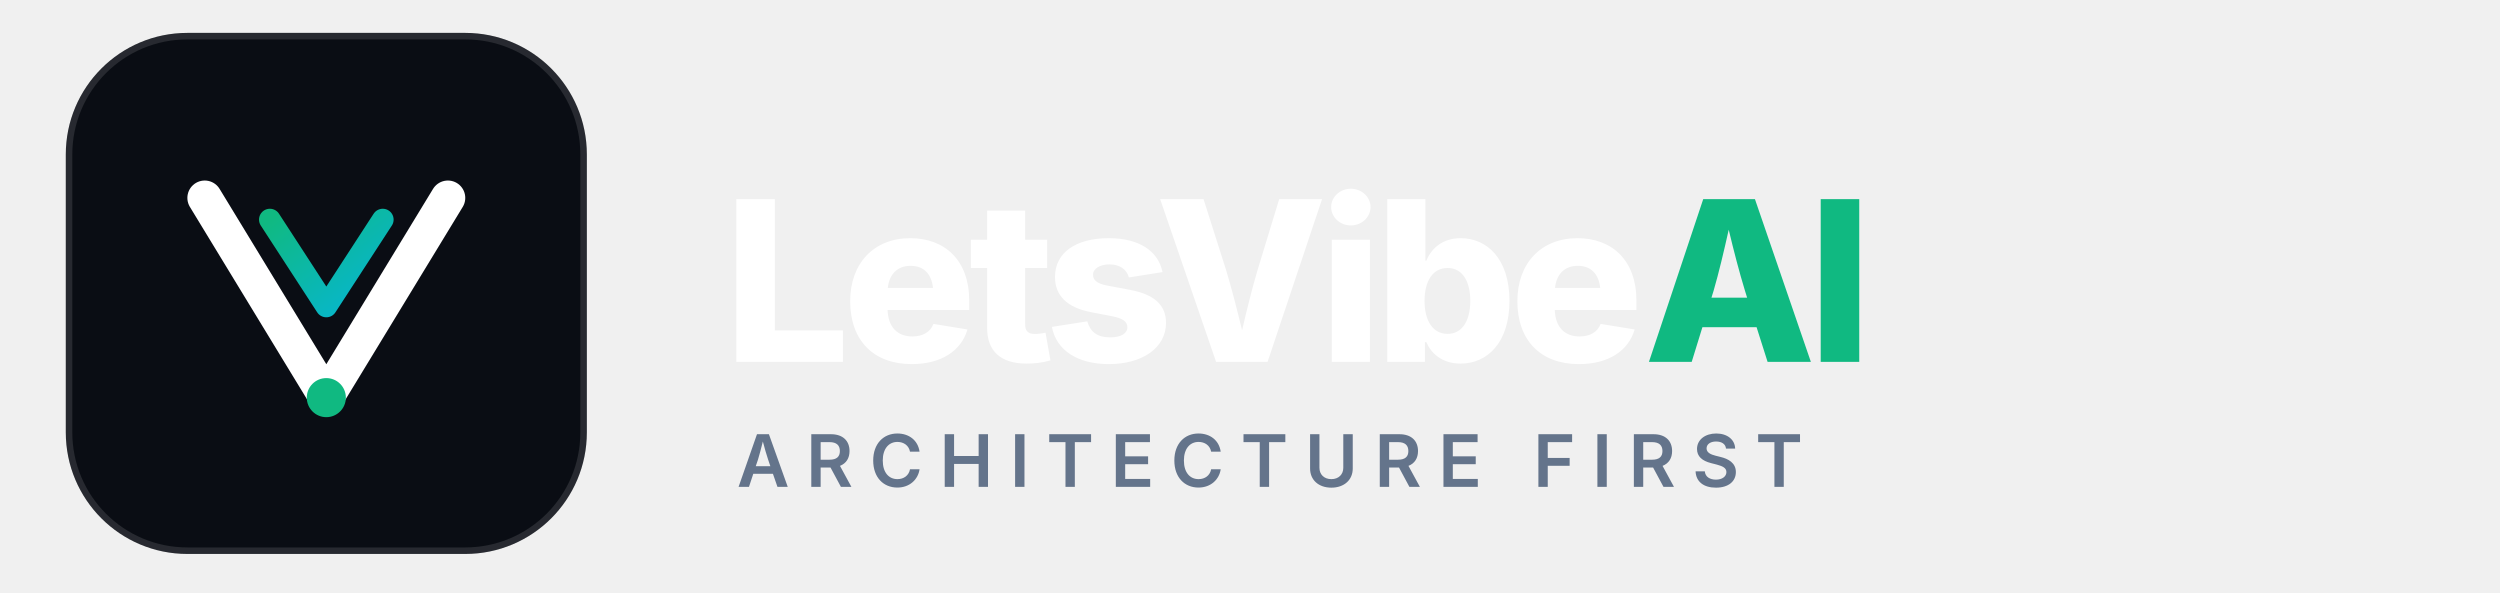
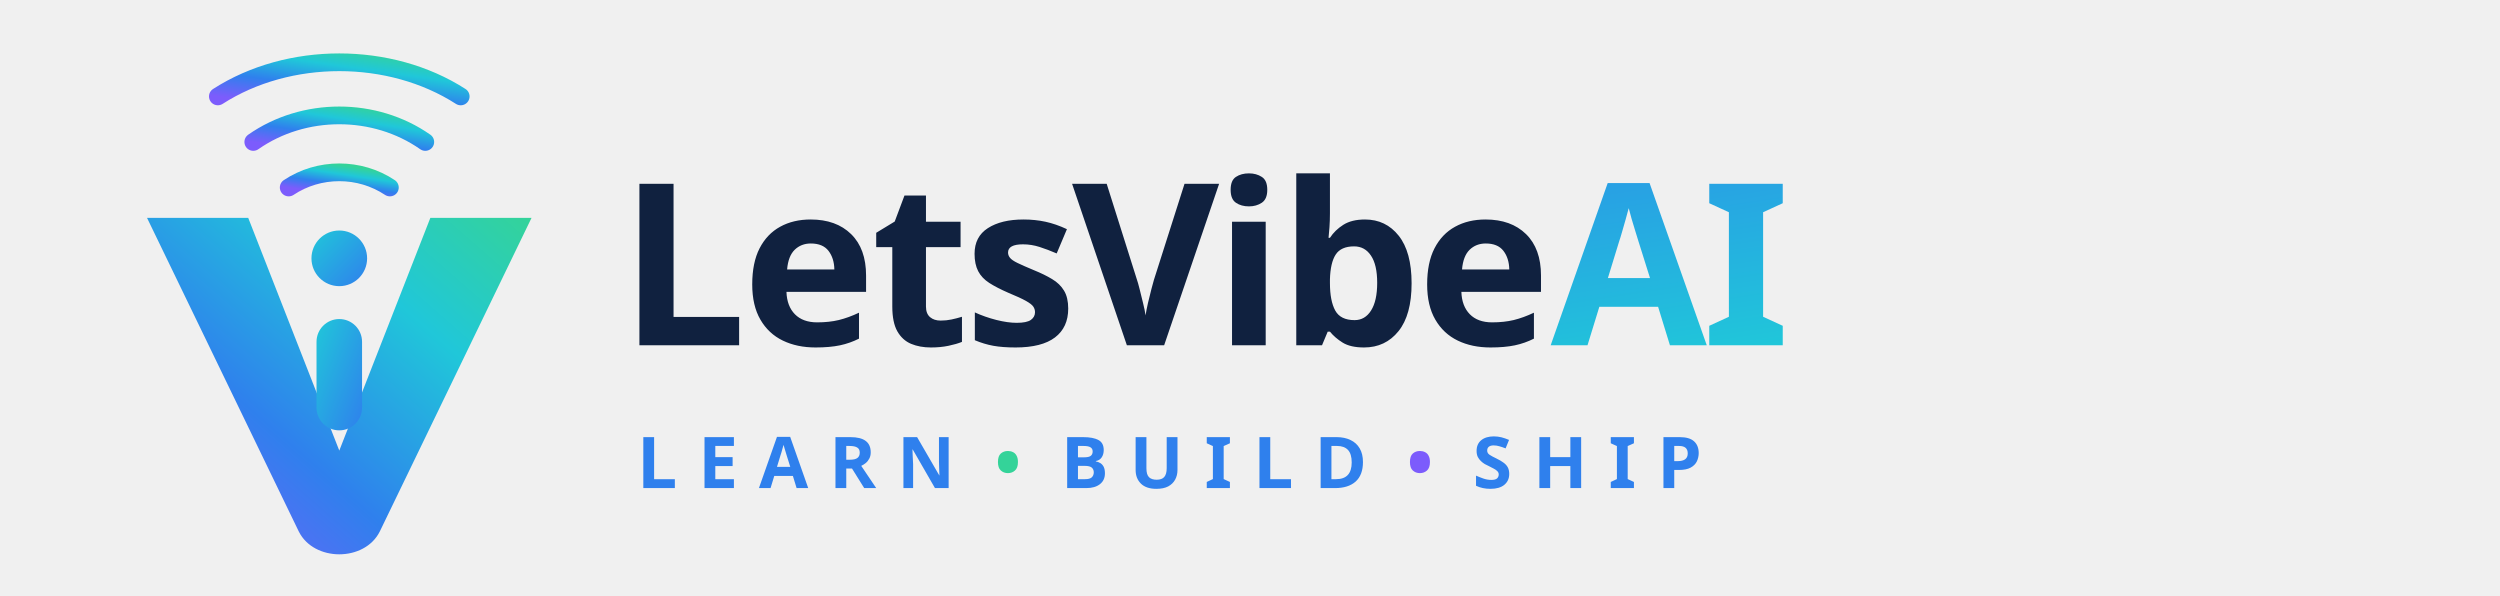
- <svg xmlns="http://www.w3.org/2000/svg" viewBox="0 0 380 90" fill="none">
+ <svg xmlns="http://www.w3.org/2000/svg" viewBox="0 0 420 100" width="100%" height="100%" fill="none">
  <defs>
-     <linearGradient id="lockup-grad" x1="0%" y1="0%" x2="100%" y2="100%">
-       <stop offset="0%" stop-color="#10B981" />
-       <stop offset="100%" stop-color="#06B6D4" />
+     <linearGradient id="lockupVGrad" x1="0%" y1="100%" x2="100%" y2="0%">
+       <stop offset="0%" stop-color="#7C5CFC" />
+       <stop offset="35%" stop-color="#2F80ED" />
+       <stop offset="70%" stop-color="#20C7D9" />
+       <stop offset="100%" stop-color="#34D399" />
+     </linearGradient>
+     <linearGradient id="lockupSignalGrad" x1="0%" y1="0%" x2="100%" y2="100%">
+       <stop offset="0%" stop-color="#20C7D9" />
+       <stop offset="100%" stop-color="#2F80ED" />
+     </linearGradient>
+     <linearGradient id="lockupAiGrad" x1="0%" y1="0%" x2="100%" y2="100%">
+       <stop offset="0%" stop-color="#2F80ED" />
+       <stop offset="100%" stop-color="#20C7D9" />
    </linearGradient>
  </defs>
-   <g transform="translate(10, 5) scale(0.66)">
-     <rect width="120" height="120" rx="28" fill="#0A0D14" />
-     <rect x="0.75" y="0.75" width="118.5" height="118.5" rx="27.25" stroke="#FFFFFF" stroke-opacity="0.12" stroke-width="1.5" />
-     <path d="M32 38L60 84L88 38" stroke="#FFFFFF" stroke-width="8" stroke-linecap="round" stroke-linejoin="round" />
-     <path d="M47 43L60 63L73 43" stroke="url(#lockup-grad)" stroke-width="5" stroke-linecap="round" stroke-linejoin="round" />
-     <circle cx="60" cy="84" r="4.5" fill="#10B981" />
+   <g transform="translate(6, 6) scale(0.85)">
+     <path d="M 22 36 L 42 36 L 60 82 L 78 36 L 98 36 L 68 98 C 65 104 55 104 52 98 Z" fill="url(#lockupVGrad)" />
+     <rect x="55.5" y="56" width="9" height="22" rx="4.5" fill="url(#lockupSignalGrad)" />
+     <circle cx="60" cy="44" r="5.5" fill="url(#lockupSignalGrad)" />
+     <path d="M 50 30 C 56 26 64 26 70 30" stroke="url(#lockupVGrad)" stroke-width="3.5" stroke-linecap="round" />
+     <path d="M 43 21 C 53 14 67 14 77 21" stroke="url(#lockupVGrad)" stroke-width="3.5" stroke-linecap="round" />
+     <path d="M 36 12 C 50 3 70 3 84 12" stroke="url(#lockupVGrad)" stroke-width="3.5" stroke-linecap="round" />
  </g>
-   <text x="110" y="55" font-family="-apple-system, BlinkMacSystemFont, 'SF Pro Display', 'Plus Jakarta Sans', sans-serif" font-size="34" font-weight="800" letter-spacing="-1.2" fill="#FFFFFF">
-     LetsVibe<tspan fill="#10B981">AI</tspan>
-   </text>
-   <text x="112" y="74" font-family="-apple-system, BlinkMacSystemFont, 'SF Pro Text', 'JetBrains Mono', monospace" font-size="11" font-weight="600" letter-spacing="2.5" fill="#64748B">
-     ARCHITECTURE FIRST
-   </text>
+   <g transform="translate(104, 0)">
+     <text x="0" y="58" font-family="'Sora', sans-serif, -apple-system" font-size="38" font-weight="700" fill="#10213F" letter-spacing="-0.8">
+       LetsVibe<tspan fill="url(#lockupAiGrad)">AI</tspan>
+     </text>
+     <text x="3" y="82" font-family="'Sora', sans-serif, -apple-system" font-size="12" font-weight="700" fill="#2F80ED" letter-spacing="3.5">
+       LEARN <tspan fill="#34D399">•</tspan> BUILD <tspan fill="#7C5CFC">•</tspan> SHIP
+     </text>
+   </g>
</svg>
